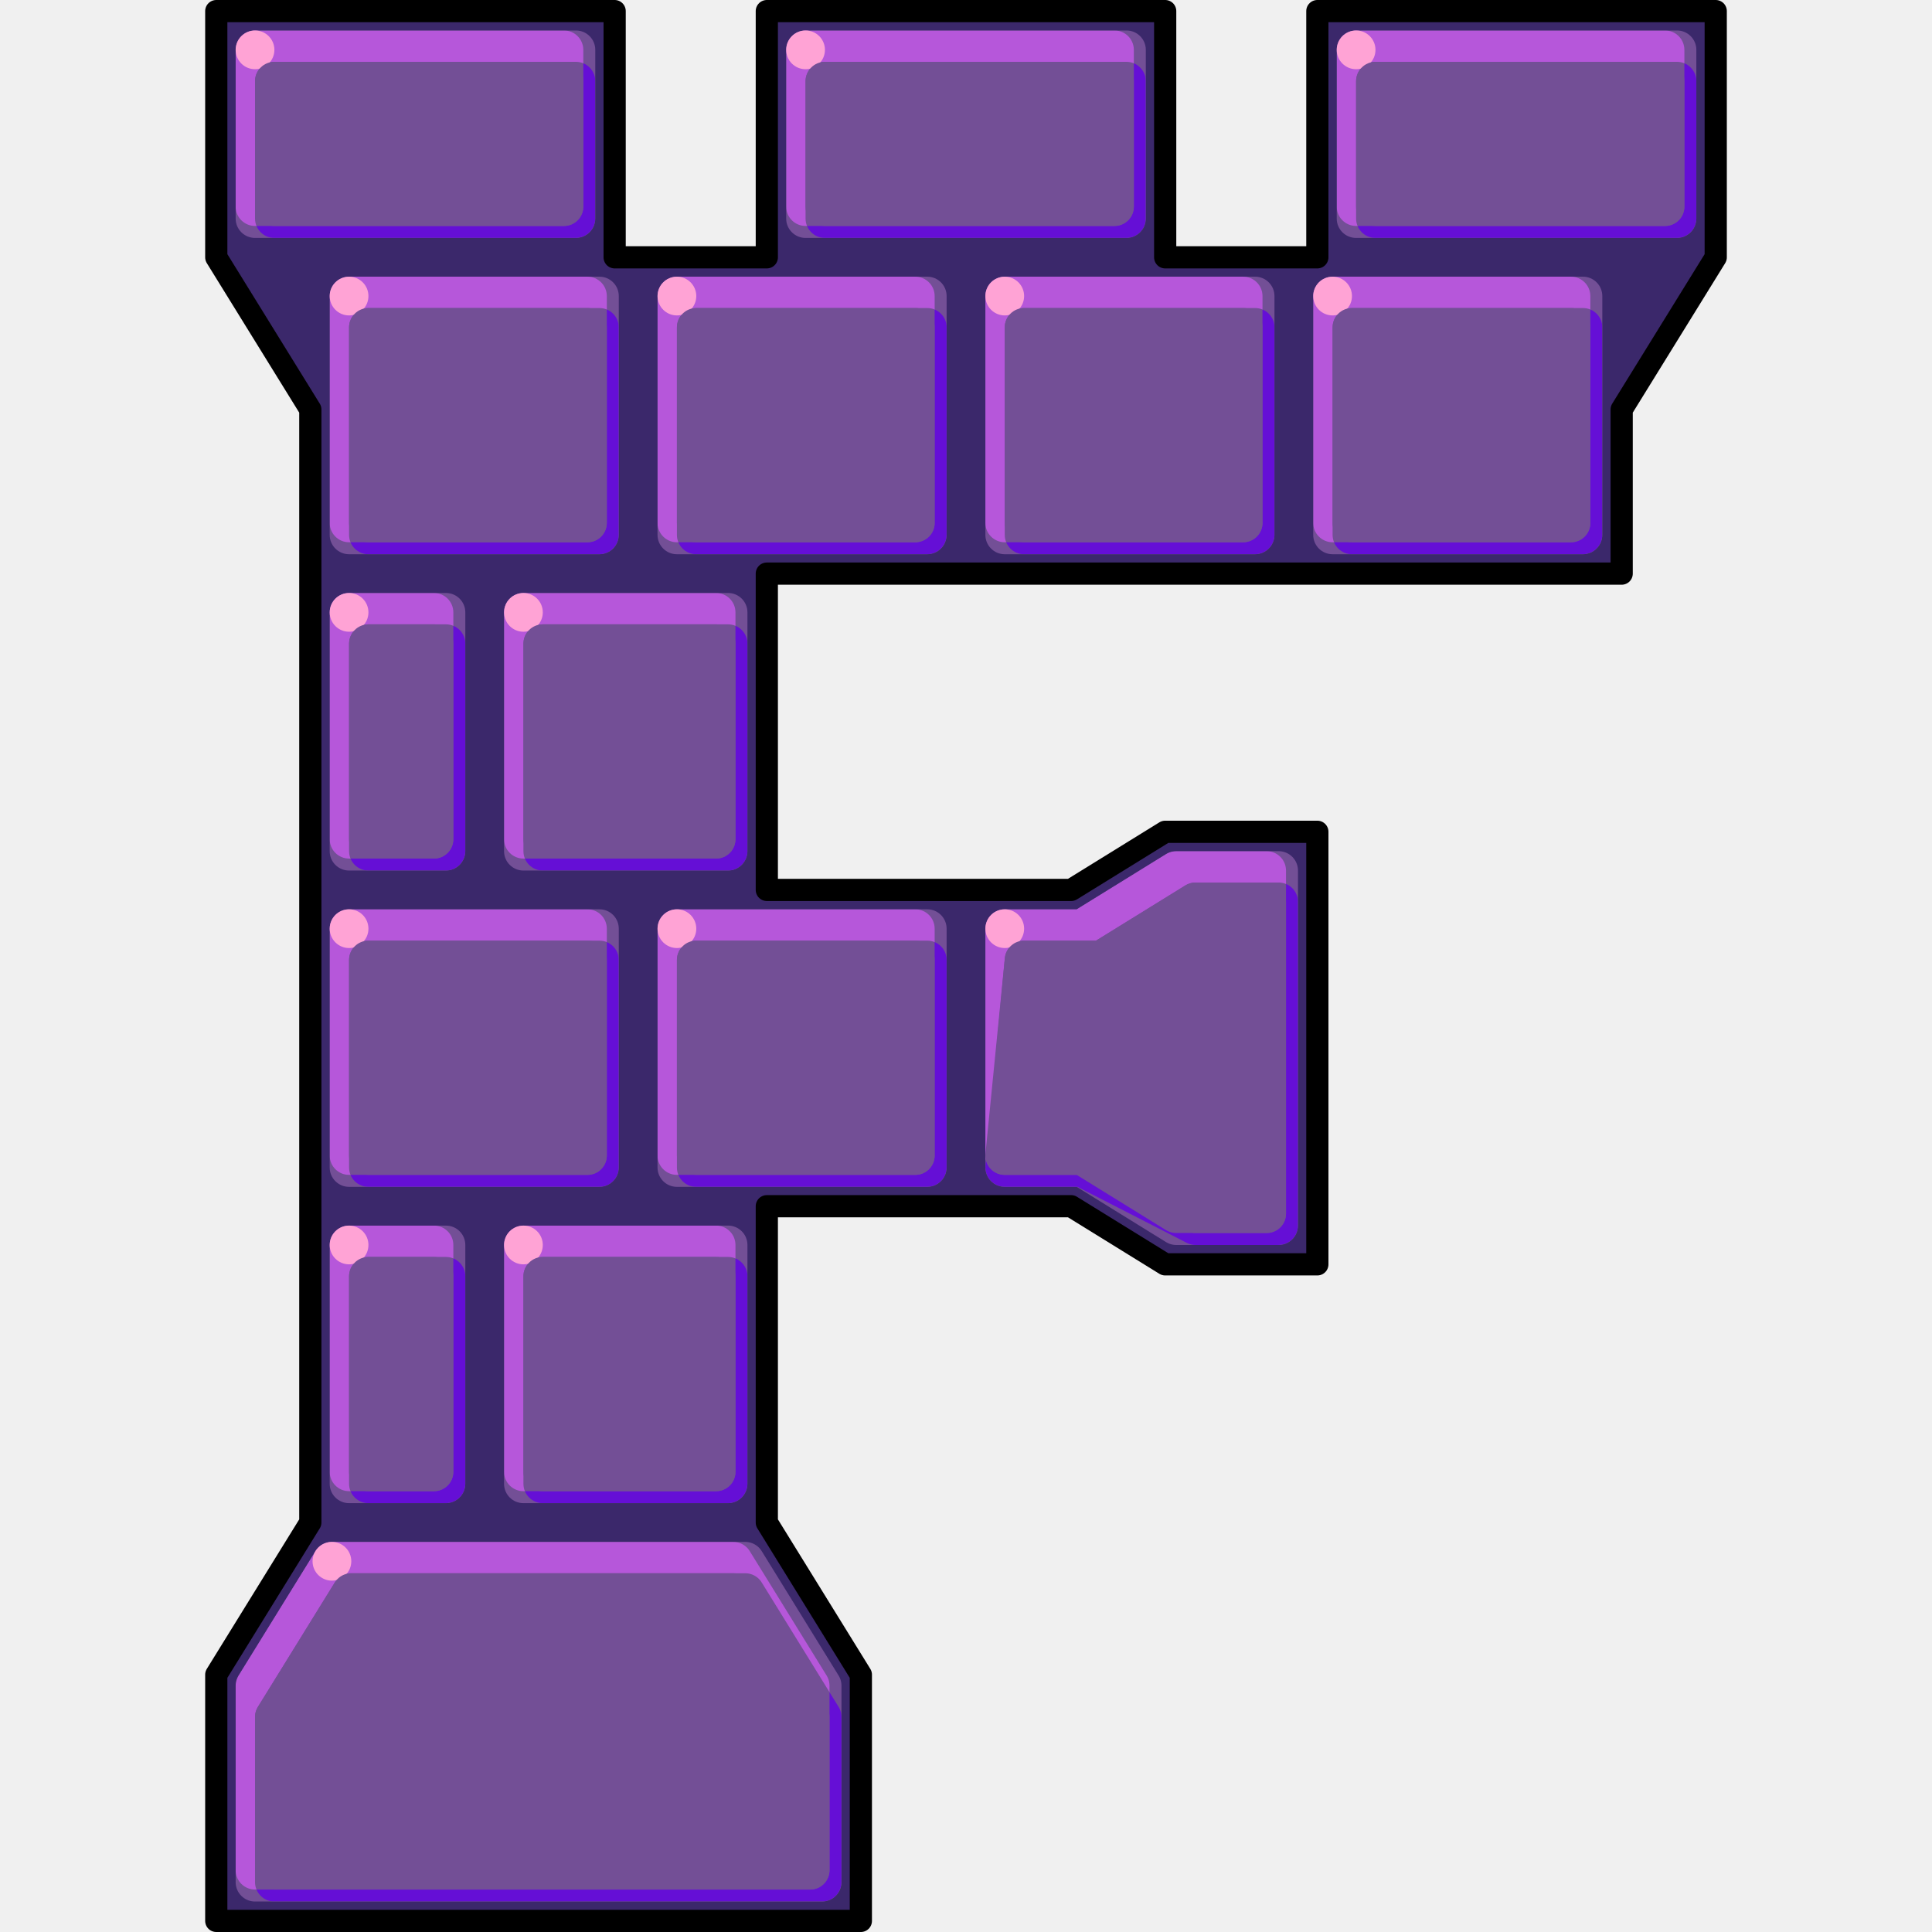
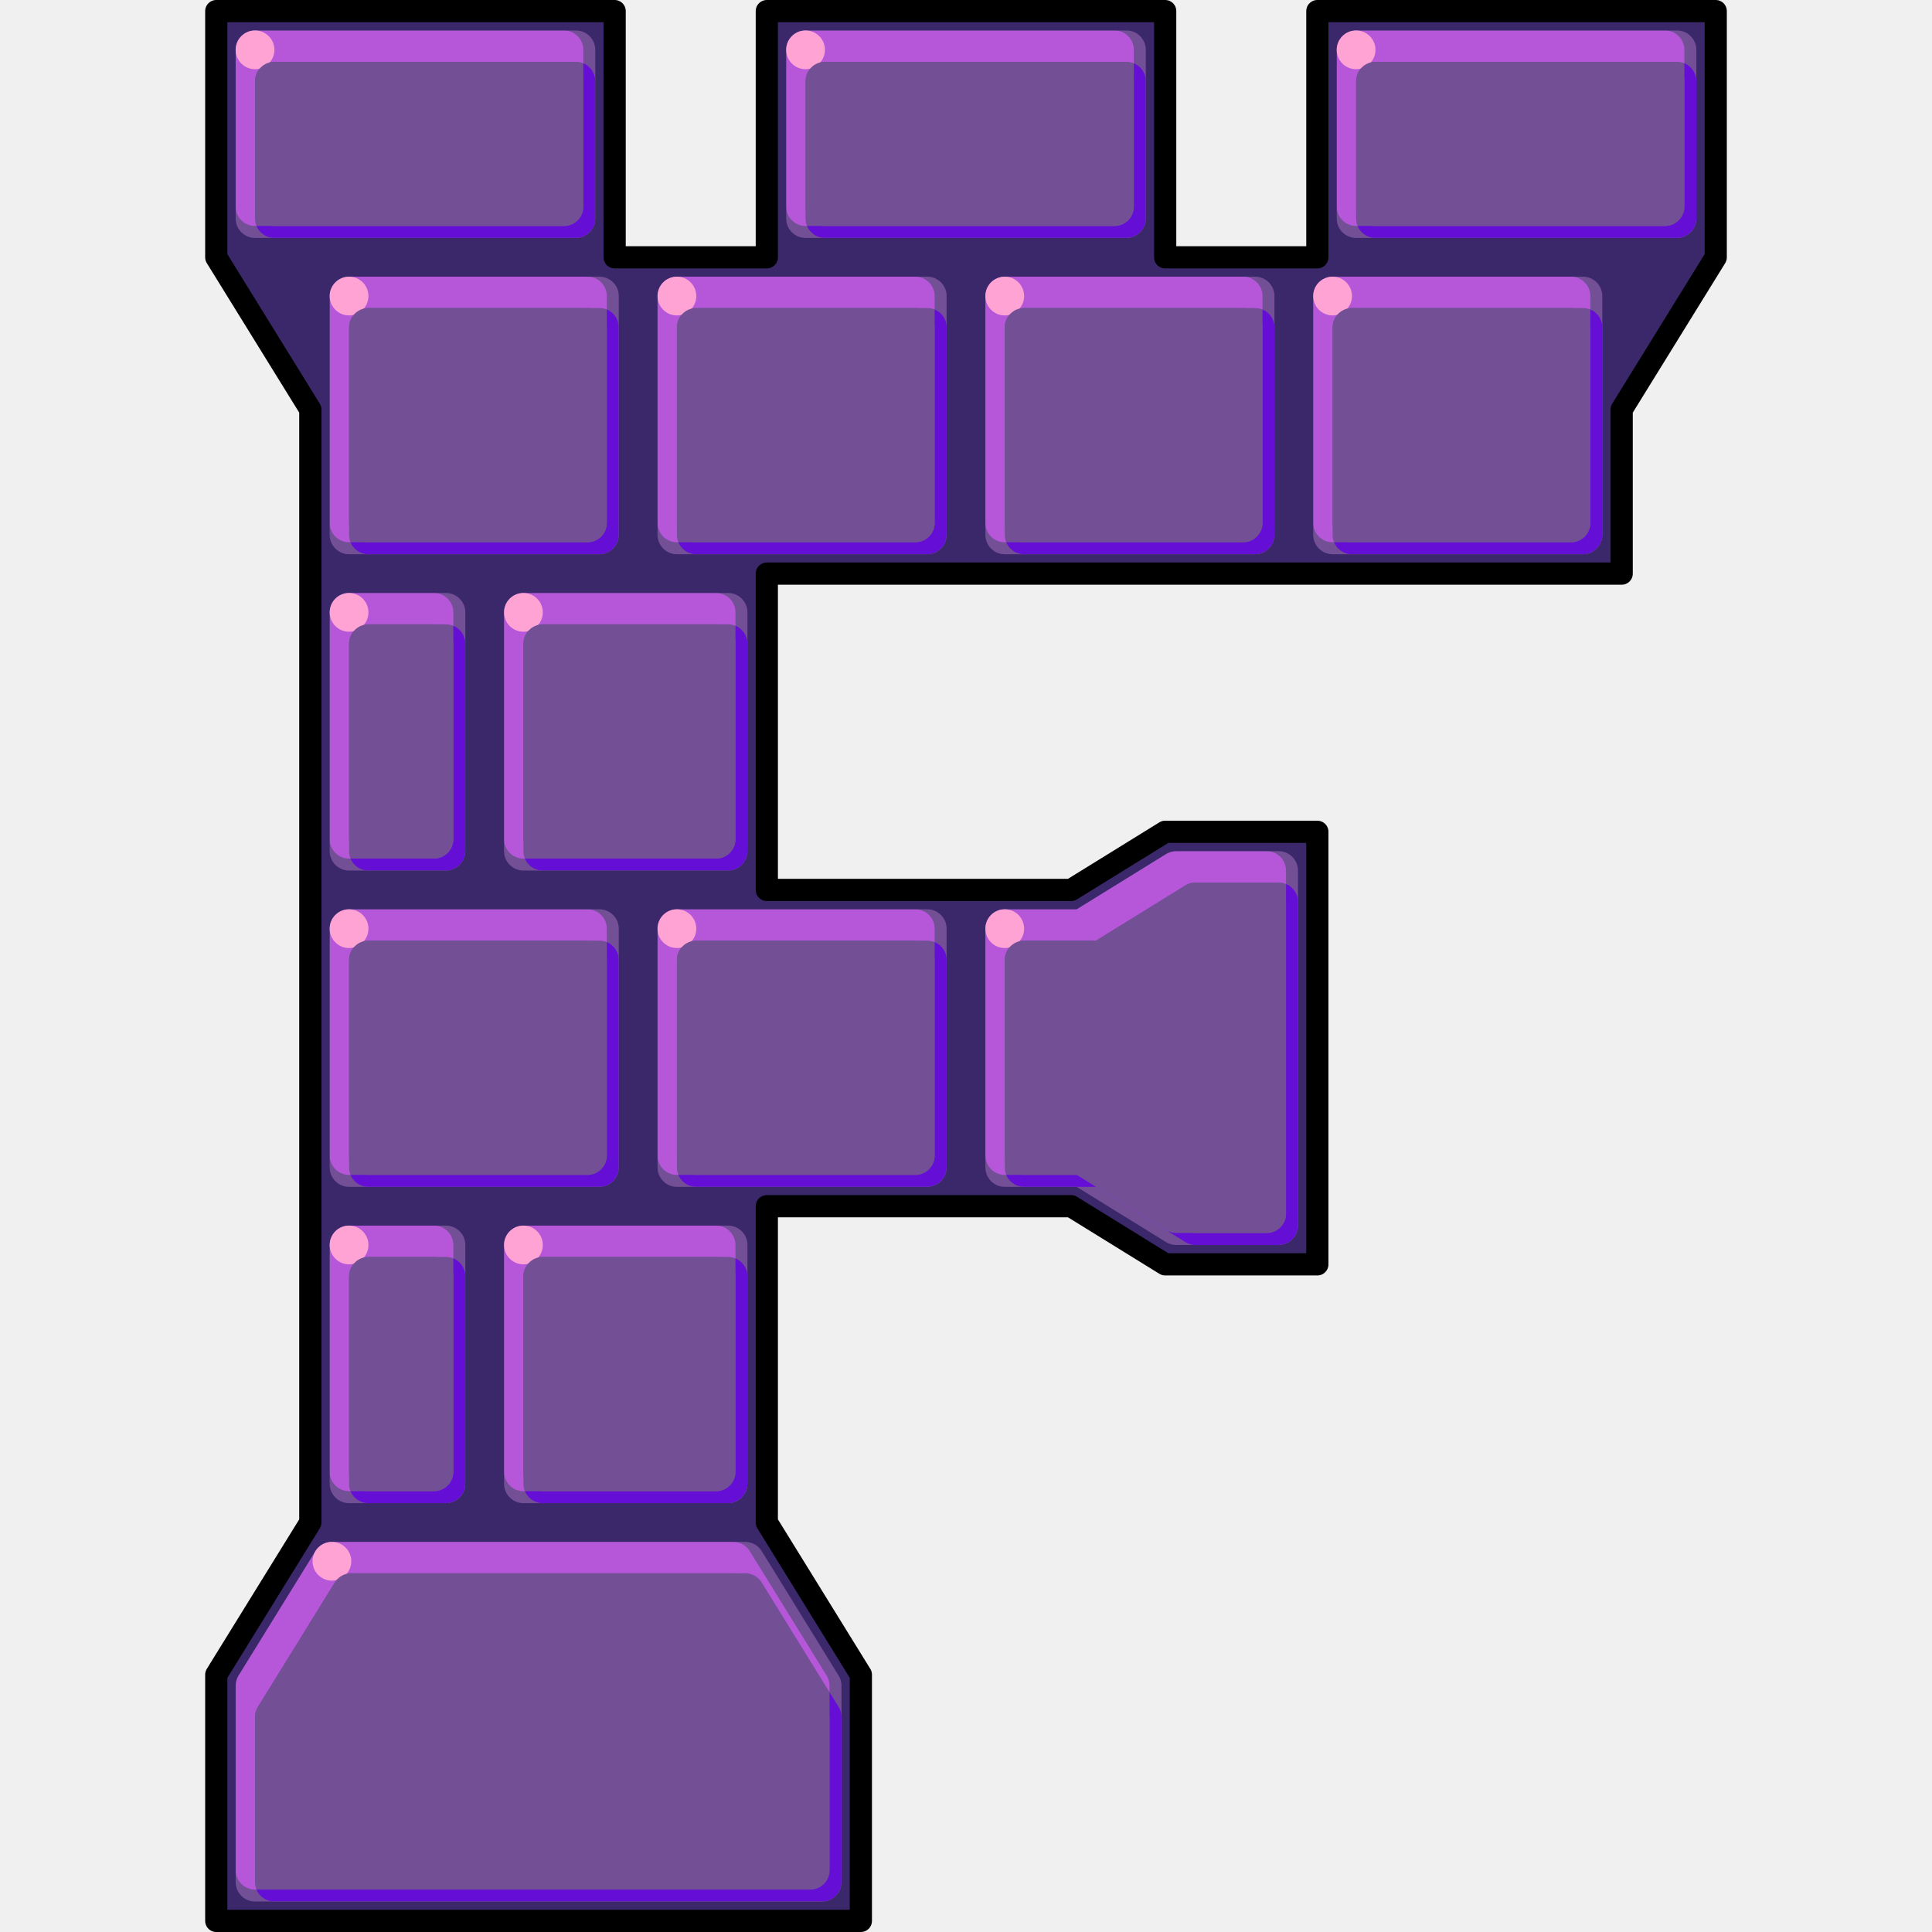
<svg xmlns="http://www.w3.org/2000/svg" width="256" height="256">
  <defs>
  
    # Masks
    <mask id="brick_0_sh">
      <rect stroke="none" rx="2.567" ry="2.567" x="31.225" y="4.038" width="47.652" height="27.49" fill="#ffffff" />
      <rect stroke="none" rx="2.567" ry="2.567" x="31.225" y="4.038" width="46.066" height="25.903" fill="#000000" />
    </mask>
    <mask id="brick_0_hl">
      <rect stroke="none" rx="2.567" ry="2.567" x="31.225" y="4.038" width="47.652" height="27.49" fill="#ffffff" />
      <rect stroke="none" rx="2.567" ry="2.567" x="33.792" y="8.192" width="45.085" height="23.336" fill="#000000" />
    </mask>
    <mask id="brick_1_sh">
      <rect stroke="none" rx="2.567" ry="2.567" x="104.174" y="4.038" width="47.652" height="27.49" fill="#ffffff" />
      <rect stroke="none" rx="2.567" ry="2.567" x="104.174" y="4.038" width="46.066" height="25.903" fill="#000000" />
    </mask>
    <mask id="brick_1_hl">
      <rect stroke="none" rx="2.567" ry="2.567" x="104.174" y="4.038" width="47.652" height="27.49" fill="#ffffff" />
      <rect stroke="none" rx="2.567" ry="2.567" x="106.741" y="8.192" width="45.085" height="23.336" fill="#000000" />
    </mask>
    <mask id="brick_2_sh">
      <rect stroke="none" rx="2.567" ry="2.567" x="177.123" y="4.038" width="47.652" height="27.49" fill="#ffffff" />
      <rect stroke="none" rx="2.567" ry="2.567" x="177.123" y="4.038" width="46.066" height="25.903" fill="#000000" />
    </mask>
    <mask id="brick_2_hl">
      <rect stroke="none" rx="2.567" ry="2.567" x="177.123" y="4.038" width="47.652" height="27.49" fill="#ffffff" />
      <rect stroke="none" rx="2.567" ry="2.567" x="179.69" y="8.192" width="45.085" height="23.336" fill="#000000" />
    </mask>
    <mask id="brick_3_sh">
      <rect stroke="none" rx="2.567" ry="2.567" x="43.686" y="36.662" width="38.306" height="36.778" fill="#ffffff" />
      <rect stroke="none" rx="2.567" ry="2.567" x="43.686" y="36.662" width="36.72" height="35.191" fill="#000000" />
    </mask>
    <mask id="brick_3_hl">
      <rect stroke="none" rx="2.567" ry="2.567" x="43.686" y="36.662" width="38.306" height="36.778" fill="#ffffff" />
      <rect stroke="none" rx="2.567" ry="2.567" x="46.253" y="40.816" width="35.739" height="32.624" fill="#000000" />
    </mask>
    <mask id="brick_4_sh">
      <rect stroke="none" rx="2.567" ry="2.567" x="87.126" y="36.662" width="38.306" height="36.778" fill="#ffffff" />
      <rect stroke="none" rx="2.567" ry="2.567" x="87.126" y="36.662" width="36.72" height="35.191" fill="#000000" />
    </mask>
    <mask id="brick_4_hl">
      <rect stroke="none" rx="2.567" ry="2.567" x="87.126" y="36.662" width="38.306" height="36.778" fill="#ffffff" />
      <rect stroke="none" rx="2.567" ry="2.567" x="89.694" y="40.816" width="35.739" height="32.624" fill="#000000" />
    </mask>
    <mask id="brick_5_sh">
      <rect stroke="none" rx="2.567" ry="2.567" x="130.567" y="36.662" width="38.306" height="36.778" fill="#ffffff" />
      <rect stroke="none" rx="2.567" ry="2.567" x="130.567" y="36.662" width="36.72" height="35.191" fill="#000000" />
    </mask>
    <mask id="brick_5_hl">
      <rect stroke="none" rx="2.567" ry="2.567" x="130.567" y="36.662" width="38.306" height="36.778" fill="#ffffff" />
      <rect stroke="none" rx="2.567" ry="2.567" x="133.134" y="40.816" width="35.739" height="32.624" fill="#000000" />
    </mask>
    <mask id="brick_6_sh">
      <rect stroke="none" rx="2.567" ry="2.567" x="174.008" y="36.662" width="38.306" height="36.778" fill="#ffffff" />
      <rect stroke="none" rx="2.567" ry="2.567" x="174.008" y="36.662" width="36.72" height="35.191" fill="#000000" />
    </mask>
    <mask id="brick_6_hl">
      <rect stroke="none" rx="2.567" ry="2.567" x="174.008" y="36.662" width="38.306" height="36.778" fill="#ffffff" />
      <rect stroke="none" rx="2.567" ry="2.567" x="176.575" y="40.816" width="35.739" height="32.624" fill="#000000" />
    </mask>
    <mask id="brick_7_sh">
      <rect stroke="none" rx="2.567" ry="2.567" x="43.686" y="78.574" width="17.97" height="36.778" fill="#ffffff" />
      <rect stroke="none" rx="2.567" ry="2.567" x="43.686" y="78.574" width="16.383" height="35.191" fill="#000000" />
    </mask>
    <mask id="brick_7_hl">
      <rect stroke="none" rx="2.567" ry="2.567" x="43.686" y="78.574" width="17.97" height="36.778" fill="#ffffff" />
      <rect stroke="none" rx="2.567" ry="2.567" x="46.253" y="82.728" width="15.403" height="32.624" fill="#000000" />
    </mask>
    <mask id="brick_8_sh">
      <rect stroke="none" rx="2.567" ry="2.567" x="66.79" y="78.574" width="32.249" height="36.778" fill="#ffffff" />
      <rect stroke="none" rx="2.567" ry="2.567" x="66.79" y="78.574" width="30.663" height="35.191" fill="#000000" />
    </mask>
    <mask id="brick_8_hl">
      <rect stroke="none" rx="2.567" ry="2.567" x="66.79" y="78.574" width="32.249" height="36.778" fill="#ffffff" />
      <rect stroke="none" rx="2.567" ry="2.567" x="69.357" y="82.728" width="29.682" height="32.624" fill="#000000" />
    </mask>
    <mask id="brick_9_sh">
      <rect stroke="none" rx="2.567" ry="2.567" x="43.686" y="120.486" width="38.306" height="36.778" fill="#ffffff" />
      <rect stroke="none" rx="2.567" ry="2.567" x="43.686" y="120.486" width="36.72" height="35.191" fill="#000000" />
    </mask>
    <mask id="brick_9_hl">
      <rect stroke="none" rx="2.567" ry="2.567" x="43.686" y="120.486" width="38.306" height="36.778" fill="#ffffff" />
      <rect stroke="none" rx="2.567" ry="2.567" x="46.253" y="124.64" width="35.739" height="32.624" fill="#000000" />
    </mask>
    <mask id="brick_10_sh">
      <rect stroke="none" rx="2.567" ry="2.567" x="87.126" y="120.486" width="38.306" height="36.778" fill="#ffffff" />
      <rect stroke="none" rx="2.567" ry="2.567" x="87.126" y="120.486" width="36.72" height="35.191" fill="#000000" />
    </mask>
    <mask id="brick_10_hl">
      <rect stroke="none" rx="2.567" ry="2.567" x="87.126" y="120.486" width="38.306" height="36.778" fill="#ffffff" />
      <rect stroke="none" rx="2.567" ry="2.567" x="89.694" y="124.64" width="35.739" height="32.624" fill="#000000" />
    </mask>
    <mask id="brick_11_sh">
      <polygon stroke-width="5.134" stroke-linejoin="round" fill="#ffffff" stroke="#ffffff" points="133.134,123.053 133.134,154.696 143.391,154.696 155.852,162.398 169.422,162.398 169.422,115.352 155.852,115.352 143.391,123.053" />
      <polygon stroke-width="5.134" stroke-linejoin="round" fill="#000000" stroke="#000000" points="133.134,123.053 133.134,153.11 143.391,153.11 155.852,160.811 167.835,160.811 167.835,115.352 155.852,115.352 143.391,123.053" />
    </mask>
    <mask id="brick_11_hl">
      <polygon stroke-width="5.134" stroke-linejoin="round" fill="#ffffff" stroke="#ffffff" points="133.134,123.053 133.134,154.696 143.391,154.696 155.852,162.398 169.422,162.398 169.422,115.352 155.852,115.352 143.391,123.053" />
-       <polygon stroke-width="5.134" stroke-linejoin="round" fill="#000000" stroke="#000000" points="135.701,127.207 133.134,154.696 143.391,154.696 158.419,162.398 169.422,162.398 169.422,119.505 158.419,119.505 145.958,127.207" />
+       <polygon stroke-width="5.134" stroke-linejoin="round" fill="#000000" stroke="#000000" points="135.701,127.207 135.701,154.696 145.958,154.696 158.419,162.398 169.422,162.398 169.422,119.505 158.419,119.505 145.958,127.207" />
    </mask>
    <mask id="brick_12_sh">
      <rect stroke="none" rx="2.567" ry="2.567" x="43.686" y="162.398" width="17.97" height="36.778" fill="#ffffff" />
      <rect stroke="none" rx="2.567" ry="2.567" x="43.686" y="162.398" width="16.383" height="35.191" fill="#000000" />
    </mask>
    <mask id="brick_12_hl">
      <rect stroke="none" rx="2.567" ry="2.567" x="43.686" y="162.398" width="17.97" height="36.778" fill="#ffffff" />
      <rect stroke="none" rx="2.567" ry="2.567" x="46.253" y="166.552" width="15.403" height="32.624" fill="#000000" />
    </mask>
    <mask id="brick_13_sh">
      <rect stroke="none" rx="2.567" ry="2.567" x="66.79" y="162.398" width="32.249" height="36.778" fill="#ffffff" />
      <rect stroke="none" rx="2.567" ry="2.567" x="66.79" y="162.398" width="30.663" height="35.191" fill="#000000" />
    </mask>
    <mask id="brick_13_hl">
      <rect stroke="none" rx="2.567" ry="2.567" x="66.79" y="162.398" width="32.249" height="36.778" fill="#ffffff" />
      <rect stroke="none" rx="2.567" ry="2.567" x="69.357" y="166.552" width="29.682" height="32.624" fill="#000000" />
    </mask>
    <mask id="brick_14_sh">
      <polygon stroke-width="5.134" stroke-linejoin="round" fill="#ffffff" stroke="#ffffff" points="43.981,206.877 33.792,223.364 33.792,249.395 108.934,249.395 108.934,223.364 98.744,206.877" />
      <polygon stroke-width="5.134" stroke-linejoin="round" fill="#000000" stroke="#000000" points="43.981,206.877 33.792,223.364 33.792,247.808 107.347,247.808 107.347,223.364 97.158,206.877" />
    </mask>
    <mask id="brick_14_hl">
      <polygon stroke-width="5.134" stroke-linejoin="round" fill="#ffffff" stroke="#ffffff" points="43.981,206.877 33.792,223.364 33.792,249.395 108.934,249.395 108.934,223.364 98.744,206.877" />
      <polygon stroke-width="5.134" stroke-linejoin="round" fill="#000000" stroke="#000000" points="46.548,211.031 36.359,227.518 36.359,249.395 108.934,249.395 108.934,227.518 98.744,211.031" />
    </mask>
  </defs>
  
  # Mortar
  <polygon points="28.657,1.471 28.657,34.095 41.119,54.257 41.119,201.743 28.657,221.905 28.657,254.529 114.068,254.529 114.068,221.905 101.607,201.743 101.607,159.831 141.932,159.831 154.393,167.532 174.556,167.532 174.556,110.217 154.393,110.217 141.932,117.919 101.607,117.919 101.607,76.007 214.881,76.007 214.881,54.257 227.343,34.095 227.343,1.471 174.556,1.471 174.556,34.095 154.393,34.095 154.393,1.471 101.607,1.471 101.607,34.095 81.444,34.095 81.444,1.471" fill="#3b286b" stroke="#000000" stroke-width="2.942" stroke-linejoin="round" />
  
  # Bricks
  <rect stroke="none" rx="2.567" ry="2.567" x="31.225" y="4.038" width="47.652" height="27.49" fill="#734f96" />
  <rect stroke="none" rx="2.567" ry="2.567" x="104.174" y="4.038" width="47.652" height="27.49" fill="#734f96" />
  <rect stroke="none" rx="2.567" ry="2.567" x="177.123" y="4.038" width="47.652" height="27.49" fill="#734f96" />
  <rect stroke="none" rx="2.567" ry="2.567" x="43.686" y="36.662" width="38.306" height="36.778" fill="#734f96" />
  <rect stroke="none" rx="2.567" ry="2.567" x="87.126" y="36.662" width="38.306" height="36.778" fill="#734f96" />
  <rect stroke="none" rx="2.567" ry="2.567" x="130.567" y="36.662" width="38.306" height="36.778" fill="#734f96" />
  <rect stroke="none" rx="2.567" ry="2.567" x="174.008" y="36.662" width="38.306" height="36.778" fill="#734f96" />
  <rect stroke="none" rx="2.567" ry="2.567" x="43.686" y="78.574" width="17.97" height="36.778" fill="#734f96" />
  <rect stroke="none" rx="2.567" ry="2.567" x="66.79" y="78.574" width="32.249" height="36.778" fill="#734f96" />
  <rect stroke="none" rx="2.567" ry="2.567" x="43.686" y="120.486" width="38.306" height="36.778" fill="#734f96" />
  <rect stroke="none" rx="2.567" ry="2.567" x="87.126" y="120.486" width="38.306" height="36.778" fill="#734f96" />
  <polygon stroke-width="5.134" stroke-linejoin="round" fill="#734f96" stroke="#734f96" points="133.134,123.053 133.134,154.696 143.391,154.696 155.852,162.398 169.422,162.398 169.422,115.352 155.852,115.352 143.391,123.053" />
  <rect stroke="none" rx="2.567" ry="2.567" x="43.686" y="162.398" width="17.97" height="36.778" fill="#734f96" />
  <rect stroke="none" rx="2.567" ry="2.567" x="66.79" y="162.398" width="32.249" height="36.778" fill="#734f96" />
  <polygon stroke-width="5.134" stroke-linejoin="round" fill="#734f96" stroke="#734f96" points="43.981,206.877 33.792,223.364 33.792,249.395 108.934,249.395 108.934,223.364 98.744,206.877" />
  
  # Shadows
  <rect stroke="none" rx="2.567" ry="2.567" x="33.792" y="8.192" width="45.085" height="23.336" fill="#650fd6" mask="url(#brick_0_sh)" />
  <rect stroke="none" rx="2.567" ry="2.567" x="106.741" y="8.192" width="45.085" height="23.336" fill="#650fd6" mask="url(#brick_1_sh)" />
  <rect stroke="none" rx="2.567" ry="2.567" x="179.69" y="8.192" width="45.085" height="23.336" fill="#650fd6" mask="url(#brick_2_sh)" />
  <rect stroke="none" rx="2.567" ry="2.567" x="46.253" y="40.816" width="35.739" height="32.624" fill="#650fd6" mask="url(#brick_3_sh)" />
  <rect stroke="none" rx="2.567" ry="2.567" x="89.694" y="40.816" width="35.739" height="32.624" fill="#650fd6" mask="url(#brick_4_sh)" />
  <rect stroke="none" rx="2.567" ry="2.567" x="133.134" y="40.816" width="35.739" height="32.624" fill="#650fd6" mask="url(#brick_5_sh)" />
  <rect stroke="none" rx="2.567" ry="2.567" x="176.575" y="40.816" width="35.739" height="32.624" fill="#650fd6" mask="url(#brick_6_sh)" />
  <rect stroke="none" rx="2.567" ry="2.567" x="46.253" y="82.728" width="15.403" height="32.624" fill="#650fd6" mask="url(#brick_7_sh)" />
  <rect stroke="none" rx="2.567" ry="2.567" x="69.357" y="82.728" width="29.682" height="32.624" fill="#650fd6" mask="url(#brick_8_sh)" />
  <rect stroke="none" rx="2.567" ry="2.567" x="46.253" y="124.64" width="35.739" height="32.624" fill="#650fd6" mask="url(#brick_9_sh)" />
  <rect stroke="none" rx="2.567" ry="2.567" x="89.694" y="124.64" width="35.739" height="32.624" fill="#650fd6" mask="url(#brick_10_sh)" />
-   <polygon stroke-width="5.134" stroke-linejoin="round" fill="#650fd6" stroke="#650fd6" points="135.701,127.207 133.134,154.696 143.391,154.696 158.419,162.398 169.422,162.398 169.422,119.505 158.419,119.505 145.958,127.207" mask="url(#brick_11_sh" />
+   <polygon stroke-width="5.134" stroke-linejoin="round" fill="#650fd6" stroke="#650fd6" points="135.701,127.207 135.701,154.696 145.958,154.696 158.419,162.398 169.422,162.398 169.422,119.505 158.419,119.505 145.958,127.207" mask="url(#brick_11_sh)" />
  <rect stroke="none" rx="2.567" ry="2.567" x="46.253" y="166.552" width="15.403" height="32.624" fill="#650fd6" mask="url(#brick_12_sh)" />
  <rect stroke="none" rx="2.567" ry="2.567" x="69.357" y="166.552" width="29.682" height="32.624" fill="#650fd6" mask="url(#brick_13_sh)" />
-   <polygon stroke-width="5.134" stroke-linejoin="round" fill="#650fd6" stroke="#650fd6" points="46.548,211.031 36.359,227.518 36.359,249.395 108.934,249.395 108.934,227.518 98.744,211.031" mask="url(#brick_14_sh" />
+   <polygon stroke-width="5.134" stroke-linejoin="round" fill="#650fd6" stroke="#650fd6" points="46.548,211.031 36.359,227.518 36.359,249.395 108.934,249.395 108.934,227.518 98.744,211.031" mask="url(#brick_14_sh)" />
  
  # Highlights
  <rect stroke="none" rx="2.567" ry="2.567" x="31.225" y="4.038" width="46.066" height="25.903" fill="#b657da" mask="url(#brick_0_hl)" />
  <rect stroke="none" rx="2.567" ry="2.567" x="104.174" y="4.038" width="46.066" height="25.903" fill="#b657da" mask="url(#brick_1_hl)" />
  <rect stroke="none" rx="2.567" ry="2.567" x="177.123" y="4.038" width="46.066" height="25.903" fill="#b657da" mask="url(#brick_2_hl)" />
  <rect stroke="none" rx="2.567" ry="2.567" x="43.686" y="36.662" width="36.72" height="35.191" fill="#b657da" mask="url(#brick_3_hl)" />
  <rect stroke="none" rx="2.567" ry="2.567" x="87.126" y="36.662" width="36.72" height="35.191" fill="#b657da" mask="url(#brick_4_hl)" />
  <rect stroke="none" rx="2.567" ry="2.567" x="130.567" y="36.662" width="36.72" height="35.191" fill="#b657da" mask="url(#brick_5_hl)" />
  <rect stroke="none" rx="2.567" ry="2.567" x="174.008" y="36.662" width="36.72" height="35.191" fill="#b657da" mask="url(#brick_6_hl)" />
  <rect stroke="none" rx="2.567" ry="2.567" x="43.686" y="78.574" width="16.383" height="35.191" fill="#b657da" mask="url(#brick_7_hl)" />
  <rect stroke="none" rx="2.567" ry="2.567" x="66.79" y="78.574" width="30.663" height="35.191" fill="#b657da" mask="url(#brick_8_hl)" />
  <rect stroke="none" rx="2.567" ry="2.567" x="43.686" y="120.486" width="36.72" height="35.191" fill="#b657da" mask="url(#brick_9_hl)" />
  <rect stroke="none" rx="2.567" ry="2.567" x="87.126" y="120.486" width="36.72" height="35.191" fill="#b657da" mask="url(#brick_10_hl)" />
-   <polygon stroke-width="5.134" stroke-linejoin="round" fill="#b657da" stroke="#b657da" points="133.134,123.053 133.134,153.11 143.391,153.11 155.852,160.811 167.835,160.811 167.835,115.352 155.852,115.352 143.391,123.053" mask="url(#brick_11_hl" />
+   <polygon stroke-width="5.134" stroke-linejoin="round" fill="#b657da" stroke="#b657da" points="133.134,123.053 133.134,153.11 143.391,153.11 155.852,160.811 167.835,160.811 167.835,115.352 155.852,115.352 143.391,123.053" mask="url(#brick_11_hl)" />
  <rect stroke="none" rx="2.567" ry="2.567" x="43.686" y="162.398" width="16.383" height="35.191" fill="#b657da" mask="url(#brick_12_hl)" />
  <rect stroke="none" rx="2.567" ry="2.567" x="66.79" y="162.398" width="30.663" height="35.191" fill="#b657da" mask="url(#brick_13_hl)" />
-   <polygon stroke-width="5.134" stroke-linejoin="round" fill="#b657da" stroke="#b657da" points="43.981,206.877 33.792,223.364 33.792,247.808 107.347,247.808 107.347,223.364 97.158,206.877" mask="url(#brick_14_hl" />
+   <polygon stroke-width="5.134" stroke-linejoin="round" fill="#b657da" stroke="#b657da" points="43.981,206.877 33.792,223.364 33.792,247.808 107.347,247.808 107.347,223.364 97.158,206.877" mask="url(#brick_14_hl)" />
  
  # Corner highlights
  <circle cx="33.792" cy="6.605" r="2.567" fill="#ffa3d5" stroke="none" />
  <circle cx="106.741" cy="6.605" r="2.567" fill="#ffa3d5" stroke="none" />
  <circle cx="179.69" cy="6.605" r="2.567" fill="#ffa3d5" stroke="none" />
  <circle cx="46.253" cy="39.229" r="2.567" fill="#ffa3d5" stroke="none" />
  <circle cx="89.694" cy="39.229" r="2.567" fill="#ffa3d5" stroke="none" />
  <circle cx="133.134" cy="39.229" r="2.567" fill="#ffa3d5" stroke="none" />
  <circle cx="176.575" cy="39.229" r="2.567" fill="#ffa3d5" stroke="none" />
  <circle cx="46.253" cy="81.141" r="2.567" fill="#ffa3d5" stroke="none" />
  <circle cx="69.357" cy="81.141" r="2.567" fill="#ffa3d5" stroke="none" />
  <circle cx="46.253" cy="123.053" r="2.567" fill="#ffa3d5" stroke="none" />
  <circle cx="89.694" cy="123.053" r="2.567" fill="#ffa3d5" stroke="none" />
  <circle cx="133.134" cy="123.053" r="2.567" fill="#ffa3d5" stroke="none" />
  <circle cx="46.253" cy="164.965" r="2.567" fill="#ffa3d5" stroke="none" />
  <circle cx="69.357" cy="164.965" r="2.567" fill="#ffa3d5" stroke="none" />
  <circle cx="43.981" cy="206.877" r="2.567" fill="#ffa3d5" stroke="none" />
  
  # Brick front surfaces
  <rect stroke="none" rx="2.567" ry="2.567" x="33.792" y="8.192" width="43.499" height="21.749" fill="#734f96" />
  <rect stroke="none" rx="2.567" ry="2.567" x="106.741" y="8.192" width="43.499" height="21.749" fill="#734f96" />
  <rect stroke="none" rx="2.567" ry="2.567" x="179.69" y="8.192" width="43.499" height="21.749" fill="#734f96" />
  <rect stroke="none" rx="2.567" ry="2.567" x="46.253" y="40.816" width="34.153" height="31.037" fill="#734f96" />
  <rect stroke="none" rx="2.567" ry="2.567" x="89.694" y="40.816" width="34.153" height="31.037" fill="#734f96" />
  <rect stroke="none" rx="2.567" ry="2.567" x="133.134" y="40.816" width="34.153" height="31.037" fill="#734f96" />
  <rect stroke="none" rx="2.567" ry="2.567" x="176.575" y="40.816" width="34.153" height="31.037" fill="#734f96" />
  <rect stroke="none" rx="2.567" ry="2.567" x="46.253" y="82.728" width="13.816" height="31.037" fill="#734f96" />
  <rect stroke="none" rx="2.567" ry="2.567" x="69.357" y="82.728" width="28.096" height="31.037" fill="#734f96" />
  <rect stroke="none" rx="2.567" ry="2.567" x="46.253" y="124.64" width="34.153" height="31.037" fill="#734f96" />
  <rect stroke="none" rx="2.567" ry="2.567" x="89.694" y="124.64" width="34.153" height="31.037" fill="#734f96" />
-   <polygon stroke-width="5.134" stroke-linejoin="round" fill="#734f96" stroke="#734f96" points="135.701,127.207 133.134,153.11 143.391,153.11 158.419,160.811 167.835,160.811 167.835,119.505 158.419,119.505 145.958,127.207" />
+   <polygon stroke-width="5.134" stroke-linejoin="round" fill="#734f96" stroke="#734f96" points="135.701,127.207 135.701,153.11 145.958,153.11 158.419,160.811 167.835,160.811 167.835,119.505 158.419,119.505 145.958,127.207" />
  <rect stroke="none" rx="2.567" ry="2.567" x="46.253" y="166.552" width="13.816" height="31.037" fill="#734f96" />
  <rect stroke="none" rx="2.567" ry="2.567" x="69.357" y="166.552" width="28.096" height="31.037" fill="#734f96" />
  <polygon stroke-width="5.134" stroke-linejoin="round" fill="#734f96" stroke="#734f96" points="46.548,211.031 36.359,227.518 36.359,247.808 107.347,247.808 107.347,227.518 97.158,211.031" />
</svg>
